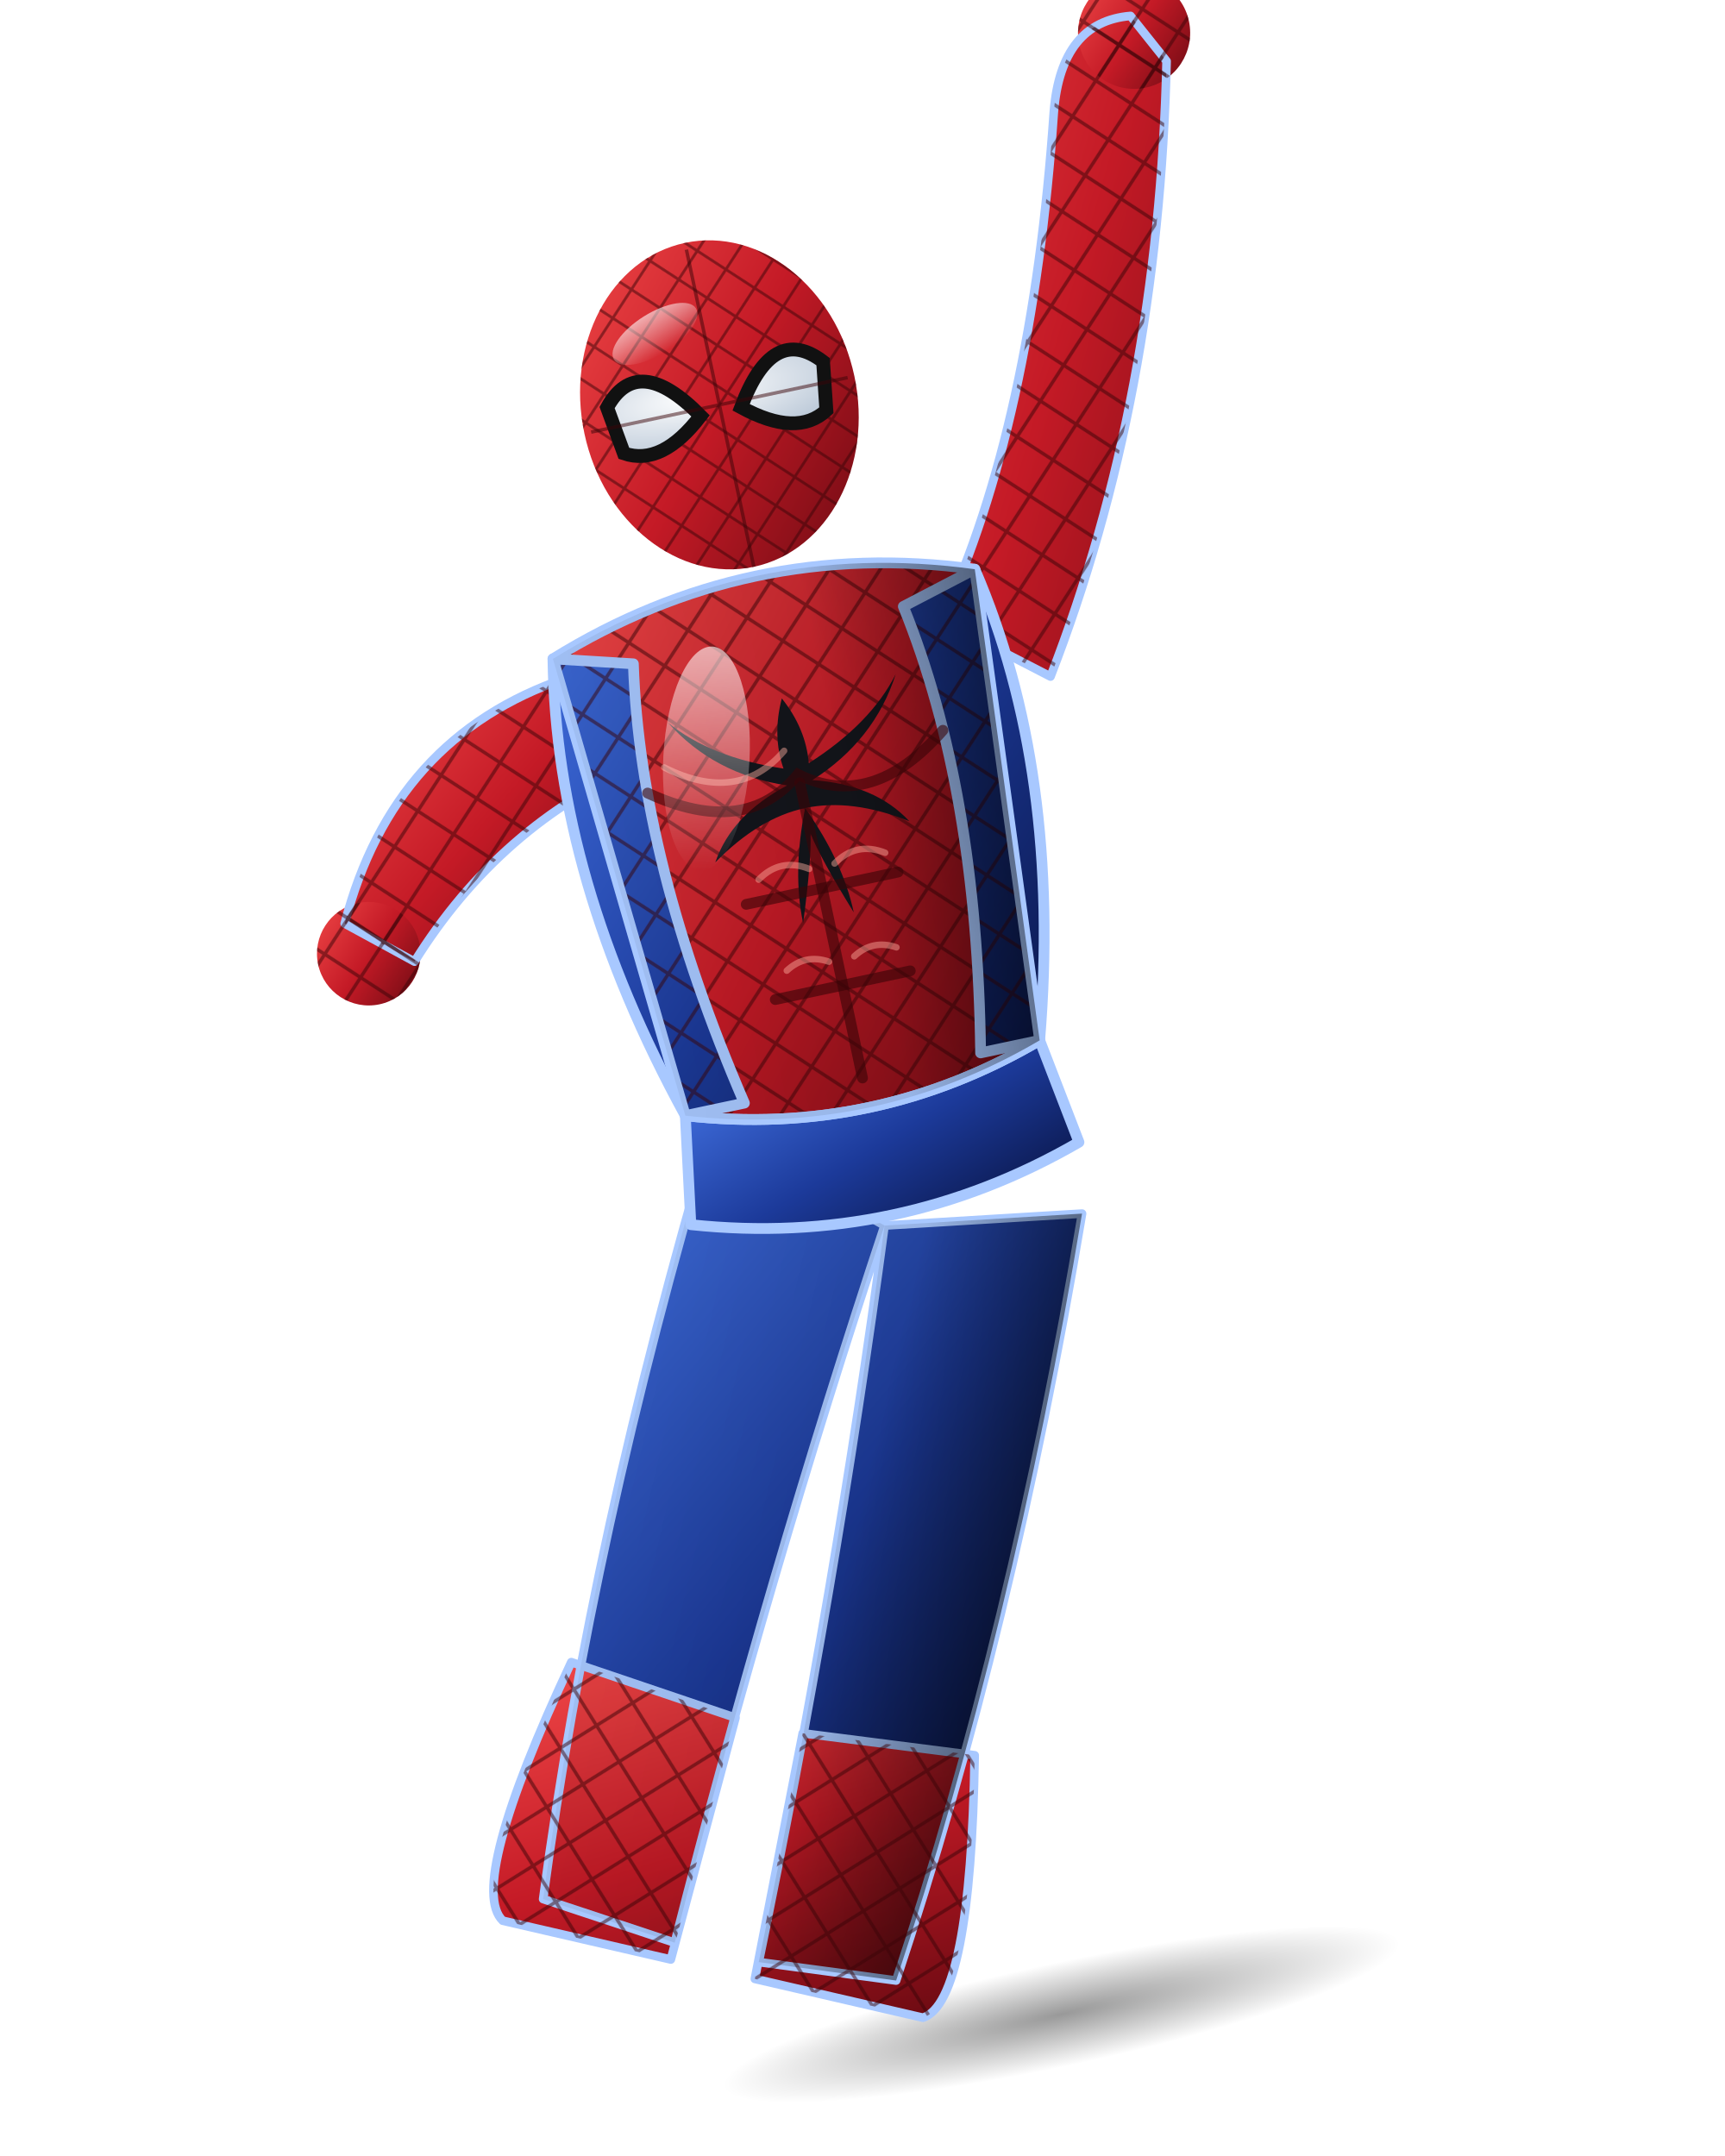
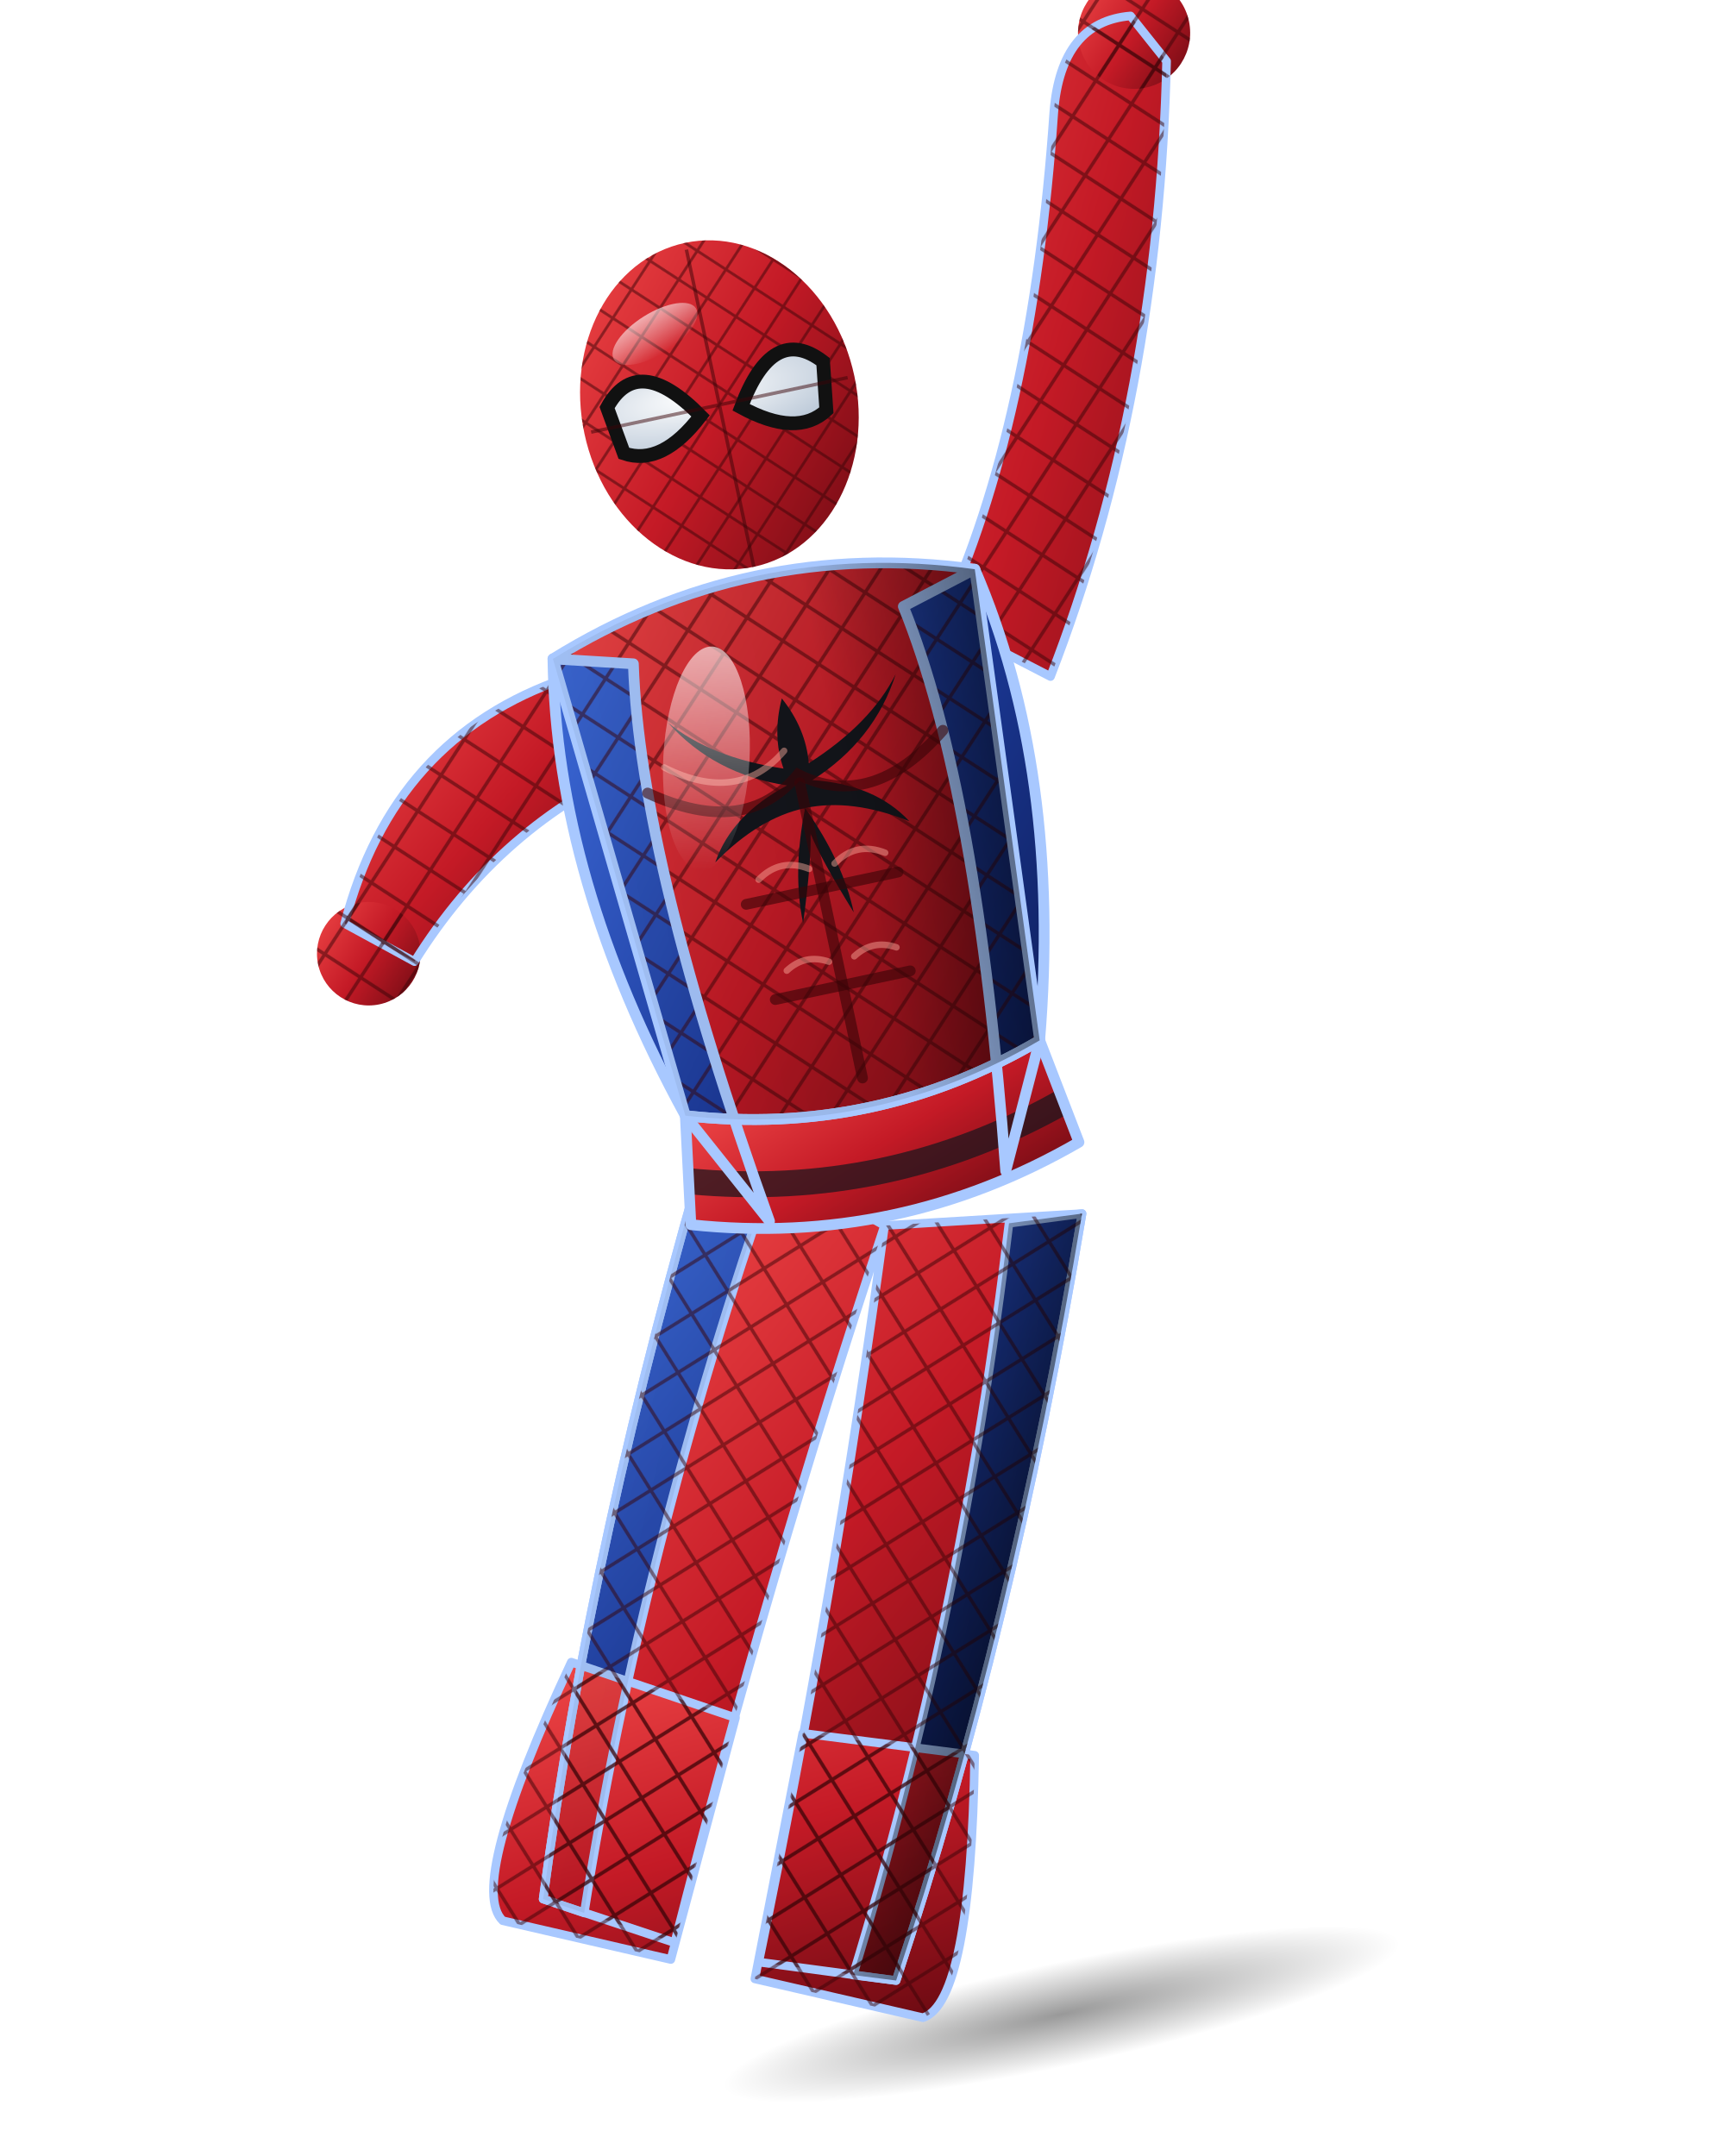
<svg xmlns="http://www.w3.org/2000/svg" viewBox="0 0 400 500">
  <g transform="rotate(-12 200 250)">
    <defs>
      <linearGradient id="r" x1="0" y1="0" x2="1" y2="1">
        <stop offset="0" stop-color="#f04848" />
        <stop offset=".5" stop-color="#c41a26" />
        <stop offset="1" stop-color="#6a0a12" />
      </linearGradient>
      <linearGradient id="bl" x1="0" y1="0" x2="1" y2="1">
        <stop offset="0" stop-color="#3d6ad8" />
        <stop offset=".5" stop-color="#1c3a9a" />
        <stop offset="1" stop-color="#0a1648" />
      </linearGradient>
      <radialGradient id="le" cx=".4" cy=".35" r=".8">
        <stop offset="0" stop-color="#fff" />
        <stop offset="1" stop-color="#b8c6d6" />
      </radialGradient>
      <linearGradient id="hl" x1="0" y1="0" x2="0" y2="1">
        <stop offset="0" stop-color="#fff" stop-opacity=".6" />
        <stop offset="1" stop-color="#fff" stop-opacity="0" />
      </linearGradient>
      <radialGradient id="sd" cx=".5" cy=".5" r=".5">
        <stop offset="0" stop-color="#000" stop-opacity=".4" />
        <stop offset="1" stop-color="#000" stop-opacity="0" />
      </radialGradient>
      <linearGradient id="tsh" x1="0" y1="0" x2="1" y2="0">
        <stop offset="0" stop-color="#000" stop-opacity=".05" />
        <stop offset=".6" stop-color="#000" stop-opacity=".1" />
        <stop offset="1" stop-color="#000" stop-opacity=".5" />
      </linearGradient>
      <linearGradient id="rim" x1="1" y1="0" x2="0" y2="1">
        <stop offset="0" stop-color="#b4a6ff" />
        <stop offset="1" stop-color="#4a5cff" stop-opacity="0" />
      </linearGradient>
      <pattern id="web" width="14" height="14" patternUnits="userSpaceOnUse">
        <path d="M0 0L14 14M14 0L0 14" stroke="#3a0408" stroke-width=".8" opacity=".5" />
      </pattern>
    </defs>
    <ellipse cx="200" cy="472" rx="80" ry="12" fill="url(#sd)" />
    <g transform="rotate(25 200 280)">
-       <path fill="url(#bl)" d="M156 272 Q150 370 158 455 L190 458 Q192 370 200 285Z M244 272 Q250 370 242 455 L210 458 Q208 370 200 285Z" />
+       <path fill="url(#r)" d="M156 272 Q150 370 158 455 L190 458 Q192 370 200 285Z M244 272 Q250 370 242 455 L210 458 Q208 370 200 285Z" />
+       <path fill="url(#bl)" d="M156 272 Q150 370 158 455 L168 456 Q162 370 172 278Z M244 272 Q250 370 242 455 L232 456 Q238 370 228 278Z" />
      <path fill="url(#r)" d="M152 400 L192 404 L190 462 L150 462Q140 456 152 400Z M248 400 L208 404 L210 462 L250 462Q260 456 248 400Z" />
      <path fill="none" stroke="#a8c8ff" stroke-width="2" stroke-linejoin="round" d="M156 272 Q150 370 158 455 L190 458 Q192 370 200 285Z M244 272 Q250 370 242 455 L210 458 Q208 370 200 285Z" />
+       <path fill="none" stroke="#a8c8ff" stroke-width="2" stroke-linejoin="round" d="M156 272 Q150 370 158 455 L168 456 Q162 370 172 278Z M244 272 Q250 370 242 455 L232 456 Q238 370 228 278Z" />
      <path fill="none" stroke="#a8c8ff" stroke-width="2" stroke-linejoin="round" d="M152 400 L192 404 L190 462 L150 462Q140 456 152 400Z M248 400 L208 404 L210 462 L250 462Q260 456 248 400Z" />
-       <path fill="url(#tsh)" d="M156 272 Q150 370 158 455 L190 458 Q192 370 200 285Z M244 272 Q250 370 242 455 L210 458 Q208 370 200 285Z" />
+       <path fill="url(#web)" d="M156 272 Q150 370 158 455 L190 458 Q192 370 200 285Z M244 272 Q250 370 242 455 L210 458 Q208 370 200 285Z" />
+       <path fill="url(#tsh)" d="M156 272 Q150 370 158 455 L168 456 Q162 370 172 278Z M244 272 Q250 370 242 455 L232 456 Q238 370 228 278Z" />
      <path fill="url(#web)" d="M152 400 L192 404 L190 462 L150 462Q140 456 152 400Z M248 400 L208 404 L210 462 L250 462Q260 456 248 400Z" />
    </g>
    <path fill="url(#r)" d="M152 145 Q110 150 90 190 L104 202 Q130 175 165 168Z" />
    <circle cx="94" cy="198" r="12" fill="url(#r)" />
    <path fill="none" stroke="#a8c8ff" stroke-width="2" stroke-linejoin="round" d="M152 145 Q110 150 90 190 L104 202 Q130 175 165 168Z" />
    <path fill="url(#web)" d="M152 145 Q110 150 90 190 L104 202 Q130 175 165 168Z" />
    <circle cx="94" cy="198" r="12" fill="url(#web)" />
    <path fill="url(#r)" d="M240 150 Q270 110 290 40 Q296 20 312 22 L318 34 Q300 110 262 168Z" />
    <circle cx="312" cy="26" r="13" fill="url(#r)" />
    <path stroke="#eef4fb" stroke-width="3" d="M315 18 L330 0" />
    <path fill="none" stroke="#a8c8ff" stroke-width="2" stroke-linejoin="round" d="M240 150 Q270 110 290 40 Q296 20 312 22 L318 34 Q300 110 262 168Z" />
    <path fill="url(#web)" d="M240 150 Q270 110 290 40 Q296 20 312 22 L318 34 Q300 110 262 168Z" />
    <circle cx="312" cy="26" r="13" fill="url(#web)" />
    <path stroke="#eef4fb" stroke-width="3" d="M315 18 L330 0" />
    <path fill="url(#r)" d="M150 140 Q200 122 250 140 L242 250 Q200 264 158 250Z" />
-     <path fill="url(#bl)" d="M150 140 Q140 190 158 250 L172 250 Q160 190 168 145Z M250 140 Q260 190 242 250 L228 250 Q240 190 232 145Z" />
+     <path fill="url(#bl)" d="M150 140 Q140 190 158 250 L172 278 Q160 190 168 145Z M250 140 Q260 190 242 250 L228 278 Q240 190 232 145Z" />
    <path fill="url(#web)" d="M150 140 Q200 122 250 140 L242 250 Q200 264 158 250Z" />
    <path fill="#14161c" d="M200 160 q-4 8-3 16 q-16-6-24-16 q8 14 24 20 q-14 4-20 14 q12-8 23-8 q-6 14-6 26 q5-14 6-20 q1 6 6 20 q0-12-6-26 q11 0 23 8 q-6-10-20-14 q16-6 24-20 q-8 10-24 16 q1-8-3-16z" />
-     <path fill="url(#bl)" d="M158 250 Q200 264 242 250 L246 275 Q200 290 154 275Z" />
+     <path fill="url(#r)" d="M158 250 Q200 264 242 250 L246 275 Q200 290 154 275Z" />
+     <path fill="#14161c" opacity=".7" d="M156 262 Q200 276 244 262 L245 268 Q200 282 155 268Z" />
    <path fill="none" stroke="#a8c8ff" stroke-width="2.5" stroke-linejoin="round" d="M150 140 Q200 122 250 140 L242 250 Q200 264 158 250Z" />
-     <path fill="none" stroke="#a8c8ff" stroke-width="2.5" stroke-linejoin="round" d="M150 140 Q140 190 158 250 L172 250 Q160 190 168 145Z M250 140 Q260 190 242 250 L228 250 Q240 190 232 145Z" />
+     <path fill="none" stroke="#a8c8ff" stroke-width="2.5" stroke-linejoin="round" d="M150 140 Q140 190 158 250 L172 278 Q160 190 168 145Z M250 140 Q260 190 242 250 L228 278 Q240 190 232 145Z" />
    <path fill="none" stroke="#a8c8ff" stroke-width="2.5" stroke-linejoin="round" d="M158 250 Q200 264 242 250 L246 275 Q200 290 154 275Z" />
    <path d="M150 140 Q200 122 250 140 L242 250 Q200 264 158 250Z" fill="url(#tsh)" />
    <g fill="none" stroke-linecap="round">
      <g stroke="#3a0408" stroke-opacity=".6" stroke-width="2.5">
        <path d="M165 175 Q185 190 200 178 Q215 190 235 175" />
        <path d="M200 180 V250" />
        <path d="M182 205 h36 M184 228 h32" />
      </g>
      <g stroke="#ffb0a0" stroke-opacity=".45" stroke-width="1.5">
        <path d="M170 170 Q185 182 198 172" />
        <path d="M186 200 q6-4 12 0 M204 200 q6-4 12 0 M188 222 q5-3 10 0 M204 222 q5-3 10 0" />
      </g>
    </g>
    <g transform="translate(200 132) scale(.8) translate(-200 -132)">
      <ellipse cx="200" cy="80" rx="40" ry="48" fill="url(#r)" />
      <ellipse cx="200" cy="80" rx="40" ry="48" fill="url(#web)" />
      <path fill="url(#le)" stroke="#111" stroke-width="4" d="M168 74 Q180 60 194 82 Q180 94 170 88Z M232 74 Q220 60 206 82 Q220 94 230 88Z" />
      <ellipse cx="186" cy="56" rx="14" ry="6" fill="url(#hl)" transform="rotate(-20 186 56)" />
      <path d="M200 34 V128 M162 80 H238" stroke="#3a0408" stroke-width="1" opacity=".5" />
    </g>
    <ellipse cx="180" cy="170" rx="10" ry="26" fill="url(#hl)" transform="rotate(15 180 170)" />
  </g>
</svg>
